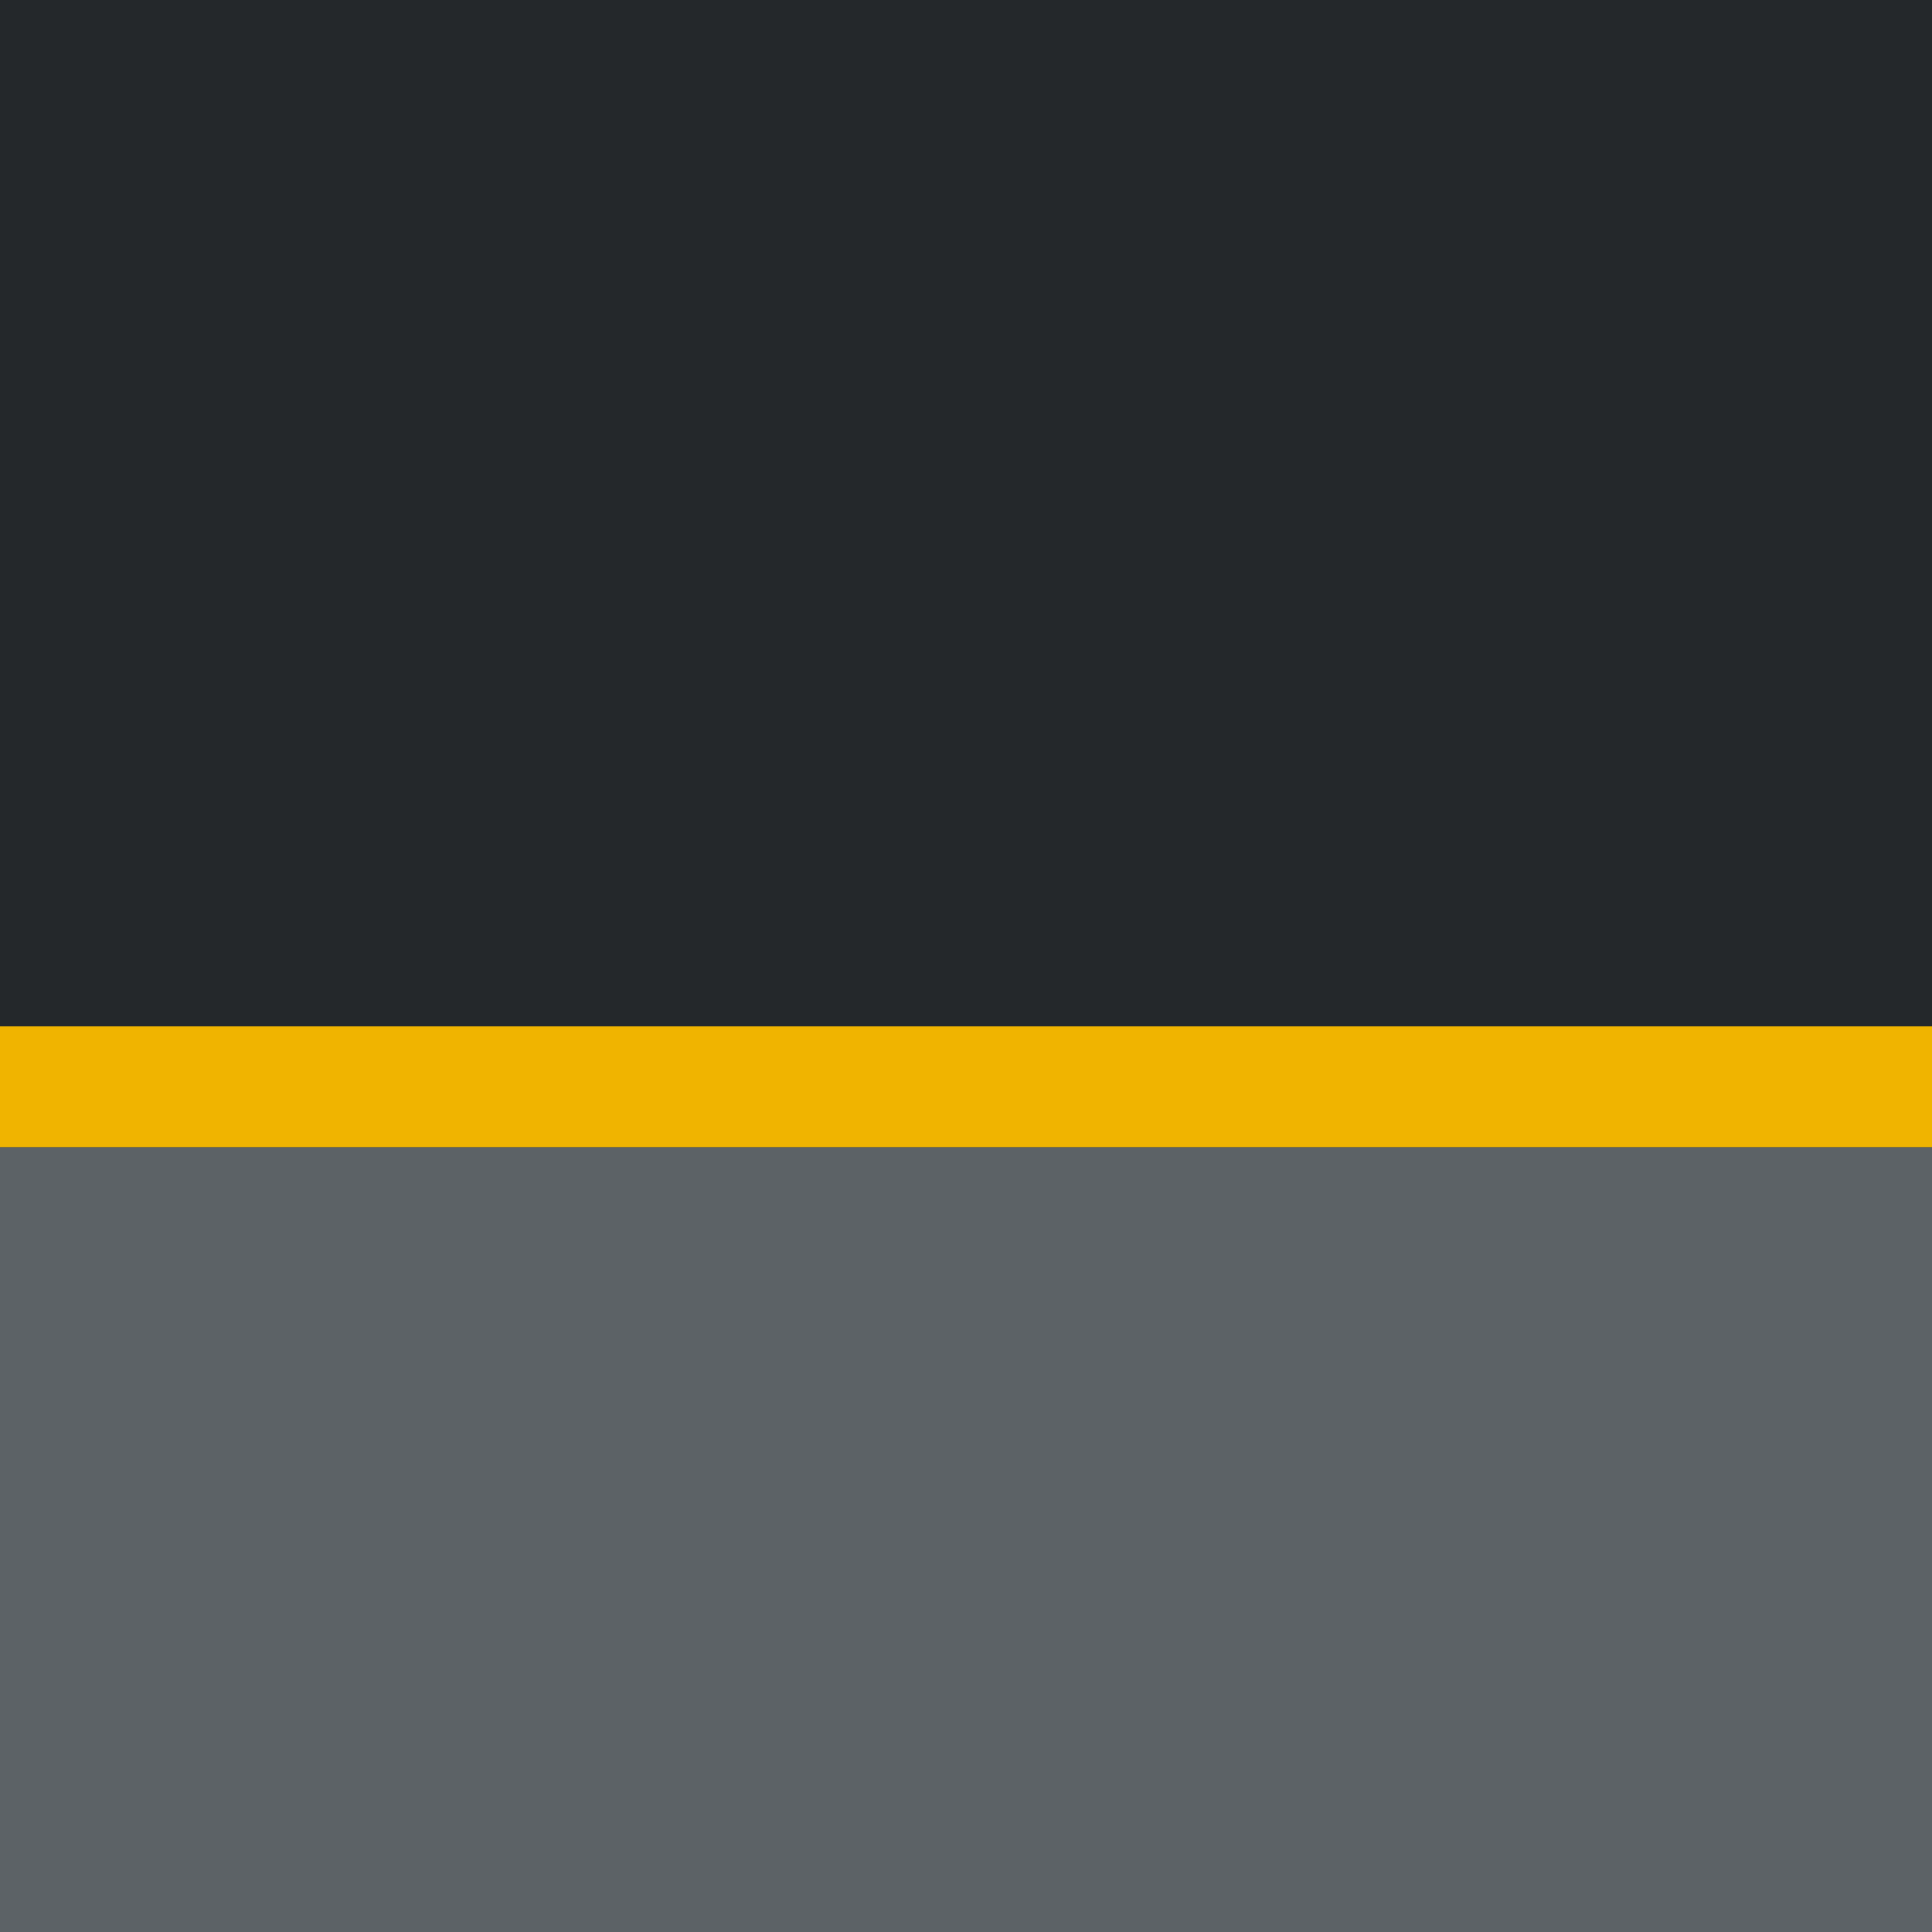
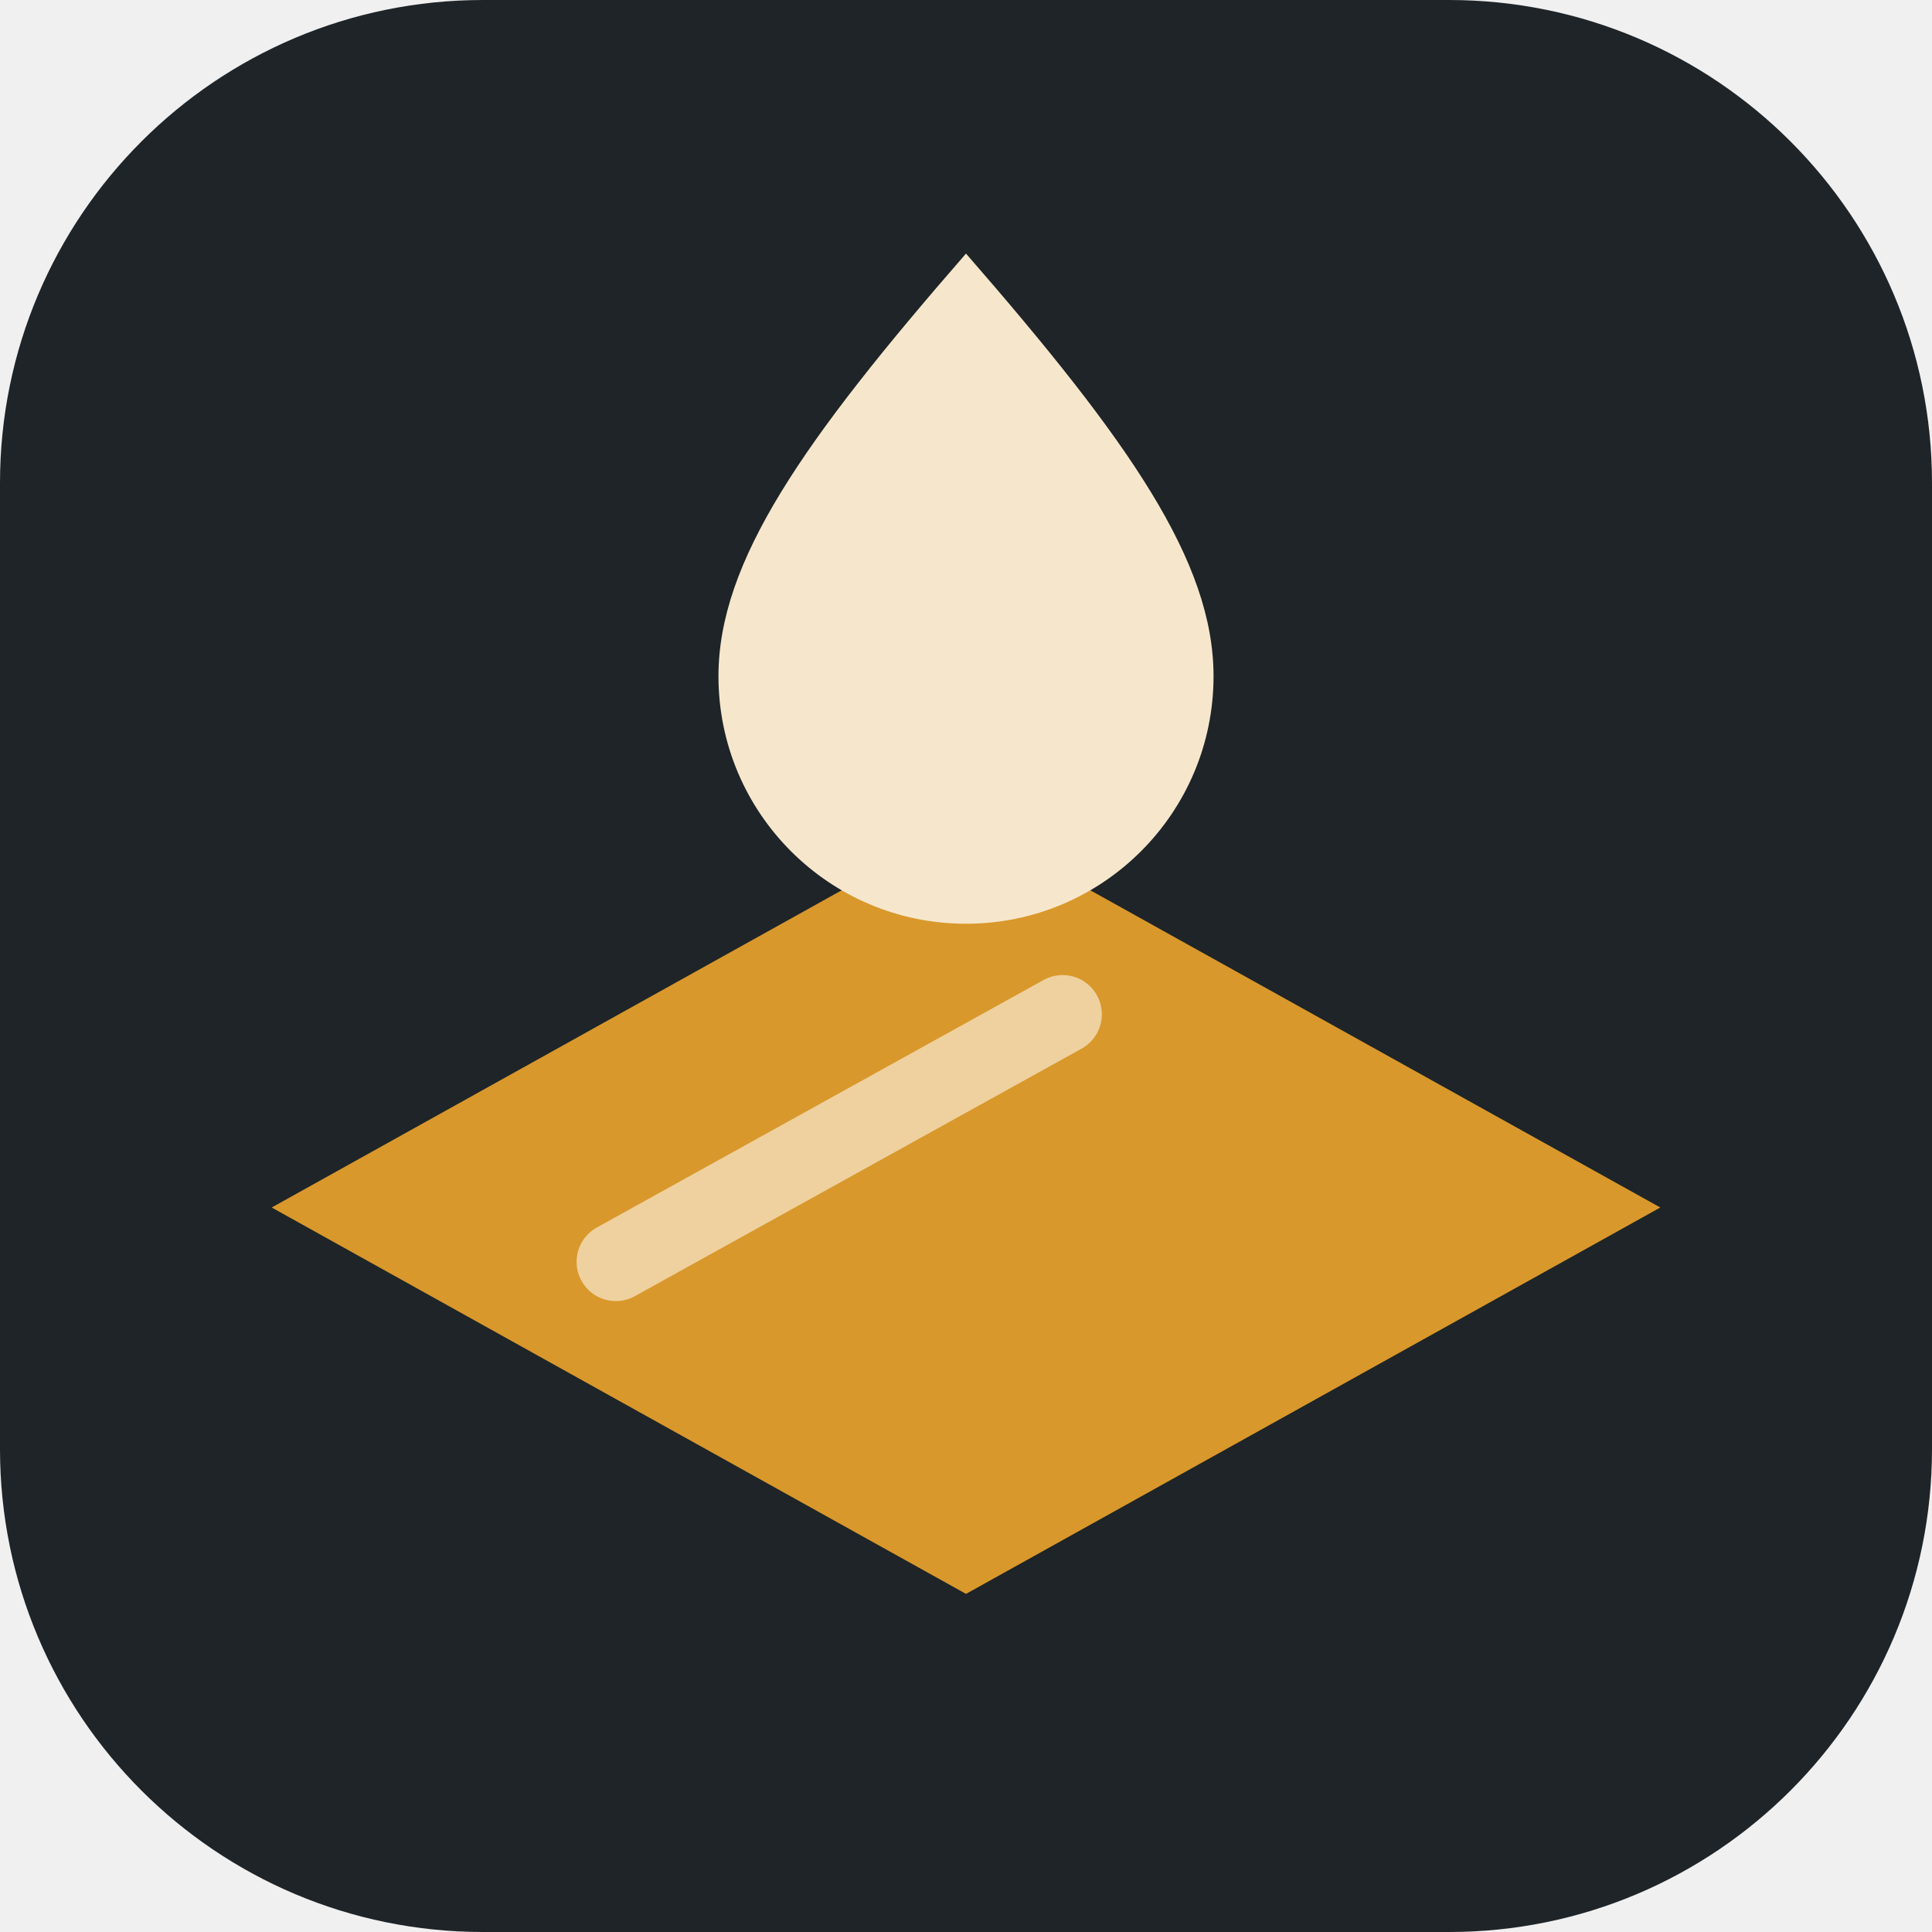
<svg xmlns="http://www.w3.org/2000/svg" viewBox="0 0 32 32">
-   <rect width="32" height="32" fill="#24282B" />
-   <rect x="0" y="19" width="32" height="13" fill="#5C6266" />
-   <rect x="0" y="17" width="32" height="2" fill="#F0B400" />
+   <rect width="32" height="32" rx="8" fill="#1E2428" />
+   <path d="M4.5 20 16 13.6 27.5 20 16 26.4z" fill="#D9982B" />
+   <path d="M10.2 20.9 17.6 16.8" stroke="#fff" stroke-opacity=".55" stroke-width="1.3" stroke-linecap="round" />
+   <path d="M16 4.2c2.7 3.1 4.1 5.1 4.1 7a4.1 4.1 0 0 1-8.2 0c0-1.9 1.4-3.9 4.1-7z" fill="#F6E7CC" />
</svg>
